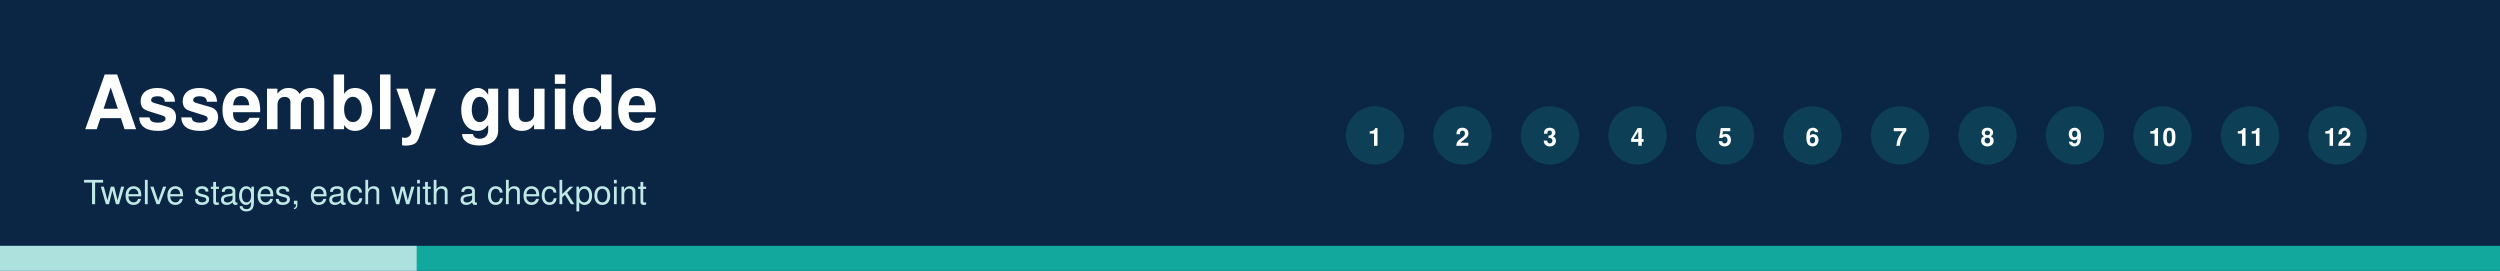
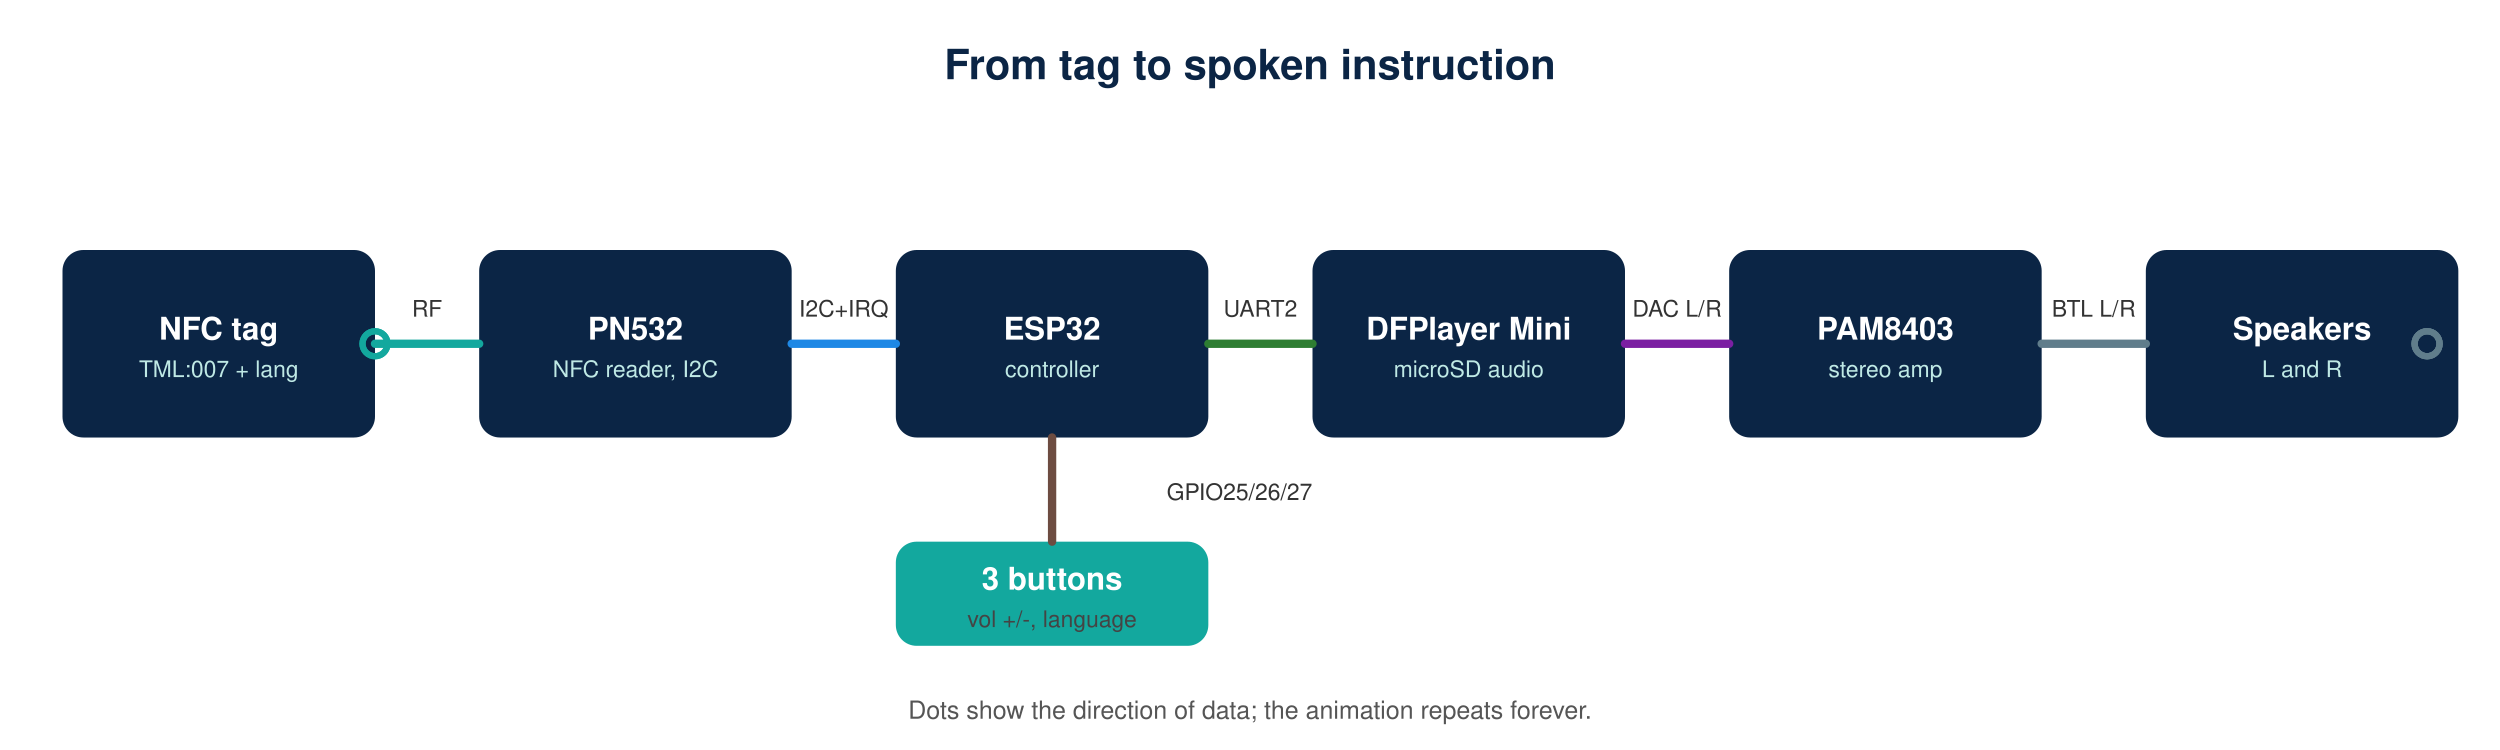
- <svg xmlns="http://www.w3.org/2000/svg" viewBox="0 0 1200 130" width="1200" height="130" font-family="Helvetica, Arial, sans-serif">
-   <rect width="1200" height="130" fill="#0B2545" />
-   <text x="40" y="62" font-size="36" fill="#fff" text-anchor="start" font-weight="700">Assembly guide</text>
-   <text x="40" y="98" font-size="16" fill="#bfe9e5" text-anchor="start">Twelve stages, each with a checkpoint</text>
-   <circle cx="660" cy="65" r="14" fill="#13A89E" opacity="0.2">
-     <animate attributeName="opacity" values="0.2;1;0.2" dur="6s" begin="0.0s" repeatCount="indefinite" />
+ <svg xmlns="http://www.w3.org/2000/svg" viewBox="0 0 1200 360" width="1200" height="360" font-family="Helvetica, Arial, sans-serif">
+   <rect width="1200" height="360" fill="#ffffff" />
+   <text x="600" y="38" font-size="20" fill="#0B2545" text-anchor="middle" font-weight="700">From tag to spoken instruction</text>
+   <rect x="30" y="120" width="150" height="90" rx="10" fill="#0B2545" />
+   <text x="105.0" y="163.0" font-size="15" fill="#fff" text-anchor="middle" font-weight="700">NFC tag</text>
+   <text x="105.0" y="181.0" font-size="11" fill="#bfe9e5" text-anchor="middle">TML:007 + lang</text>
+   <rect x="230" y="120" width="150" height="90" rx="10" fill="#0B2545" />
+   <text x="305.0" y="163.0" font-size="15" fill="#fff" text-anchor="middle" font-weight="700">PN532</text>
+   <text x="305.0" y="181.0" font-size="11" fill="#bfe9e5" text-anchor="middle">NFC reader, I2C</text>
+   <rect x="430" y="120" width="150" height="90" rx="10" fill="#0B2545" />
+   <text x="505.0" y="163.0" font-size="15" fill="#fff" text-anchor="middle" font-weight="700">ESP32</text>
+   <text x="505.0" y="181.0" font-size="11" fill="#bfe9e5" text-anchor="middle">controller</text>
+   <rect x="630" y="120" width="150" height="90" rx="10" fill="#0B2545" />
+   <text x="705.0" y="163.0" font-size="15" fill="#fff" text-anchor="middle" font-weight="700">DFPlayer Mini</text>
+   <text x="705.0" y="181.0" font-size="11" fill="#bfe9e5" text-anchor="middle">microSD audio</text>
+   <rect x="830" y="120" width="150" height="90" rx="10" fill="#0B2545" />
+   <text x="905.0" y="163.0" font-size="15" fill="#fff" text-anchor="middle" font-weight="700">PAM8403</text>
+   <text x="905.0" y="181.0" font-size="11" fill="#bfe9e5" text-anchor="middle">stereo amp</text>
+   <rect x="1030" y="120" width="150" height="90" rx="10" fill="#0B2545" />
+   <text x="1105.0" y="163.0" font-size="15" fill="#fff" text-anchor="middle" font-weight="700">Speakers</text>
+   <text x="1105.0" y="181.0" font-size="11" fill="#bfe9e5" text-anchor="middle">L and R</text>
+   <line x1="180" y1="165" x2="230" y2="165" stroke="#13A89E" stroke-width="4" stroke-linecap="round" />
+   <text x="205.0" y="152" font-size="11" fill="#333" text-anchor="middle">RF</text>
+   <line x1="380" y1="165" x2="430" y2="165" stroke="#1E88E5" stroke-width="4" stroke-linecap="round" />
+   <text x="405.0" y="152" font-size="11" fill="#333" text-anchor="middle">I2C+IRQ</text>
+   <line x1="580" y1="165" x2="630" y2="165" stroke="#2E7D32" stroke-width="4" stroke-linecap="round" />
+   <text x="605.0" y="152" font-size="11" fill="#333" text-anchor="middle">UART2</text>
+   <line x1="780" y1="165" x2="830" y2="165" stroke="#7B1FA2" stroke-width="4" stroke-linecap="round" />
+   <text x="805.0" y="152" font-size="11" fill="#333" text-anchor="middle">DAC L/R</text>
+   <line x1="980" y1="165" x2="1030" y2="165" stroke="#607D8B" stroke-width="4" stroke-linecap="round" />
+   <text x="1005.0" y="152" font-size="11" fill="#333" text-anchor="middle">BTL L/R</text>
+   <circle r="7" fill="#13A89E" opacity="0">
+     <animateMotion dur="8.0s" repeatCount="indefinite" path="M180,165 L230,165" keyPoints="0;0;1;1" keyTimes="0;0;0.106;1" calcMode="linear" />
+     <animate attributeName="opacity" dur="8.0s" repeatCount="indefinite" values="0;0;1;1;0;0" keyTimes="0;0;0.001;0.106;0.107;1" />
  </circle>
-   <text x="660" y="70" font-size="12" fill="#fff" text-anchor="middle" font-weight="700">1</text>
-   <circle cx="702" cy="65" r="14" fill="#13A89E" opacity="0.2">
-     <animate attributeName="opacity" values="0.2;1;0.2" dur="6s" begin="0.5s" repeatCount="indefinite" />
+   <circle r="7" fill="#1E88E5" opacity="0">
+     <animateMotion dur="8.0s" repeatCount="indefinite" path="M380,165 L430,165" keyPoints="0;0;1;1" keyTimes="0;0.125;0.231;1" calcMode="linear" />
+     <animate attributeName="opacity" dur="8.0s" repeatCount="indefinite" values="0;0;1;1;0;0" keyTimes="0;0.125;0.126;0.231;0.232;1" />
  </circle>
-   <text x="702" y="70" font-size="12" fill="#fff" text-anchor="middle" font-weight="700">2</text>
-   <circle cx="744" cy="65" r="14" fill="#13A89E" opacity="0.2">
-     <animate attributeName="opacity" values="0.2;1;0.2" dur="6s" begin="1.0s" repeatCount="indefinite" />
+   <circle r="7" fill="#2E7D32" opacity="0">
+     <animateMotion dur="8.0s" repeatCount="indefinite" path="M580,165 L630,165" keyPoints="0;0;1;1" keyTimes="0;0.25;0.356;1" calcMode="linear" />
+     <animate attributeName="opacity" dur="8.0s" repeatCount="indefinite" values="0;0;1;1;0;0" keyTimes="0;0.25;0.251;0.356;0.357;1" />
  </circle>
-   <text x="744" y="70" font-size="12" fill="#fff" text-anchor="middle" font-weight="700">3</text>
-   <circle cx="786" cy="65" r="14" fill="#13A89E" opacity="0.2">
-     <animate attributeName="opacity" values="0.2;1;0.2" dur="6s" begin="1.5s" repeatCount="indefinite" />
+   <circle r="7" fill="#7B1FA2" opacity="0">
+     <animateMotion dur="8.0s" repeatCount="indefinite" path="M780,165 L830,165" keyPoints="0;0;1;1" keyTimes="0;0.375;0.481;1" calcMode="linear" />
+     <animate attributeName="opacity" dur="8.0s" repeatCount="indefinite" values="0;0;1;1;0;0" keyTimes="0;0.375;0.376;0.481;0.482;1" />
  </circle>
-   <text x="786" y="70" font-size="12" fill="#fff" text-anchor="middle" font-weight="700">4</text>
-   <circle cx="828" cy="65" r="14" fill="#13A89E" opacity="0.2">
-     <animate attributeName="opacity" values="0.2;1;0.2" dur="6s" begin="2.0s" repeatCount="indefinite" />
+   <circle r="7" fill="#607D8B" opacity="0">
+     <animateMotion dur="8.0s" repeatCount="indefinite" path="M980,165 L1030,165" keyPoints="0;0;1;1" keyTimes="0;0.5;0.606;1" calcMode="linear" />
+     <animate attributeName="opacity" dur="8.0s" repeatCount="indefinite" values="0;0;1;1;0;0" keyTimes="0;0.5;0.501;0.606;0.607;1" />
  </circle>
-   <text x="828" y="70" font-size="12" fill="#fff" text-anchor="middle" font-weight="700">5</text>
-   <circle cx="870" cy="65" r="14" fill="#13A89E" opacity="0.2">
-     <animate attributeName="opacity" values="0.2;1;0.2" dur="6s" begin="2.5s" repeatCount="indefinite" />
+   <rect x="430" y="260" width="150" height="50" rx="10" fill="#13A89E" />
+   <text x="505.0" y="283.0" font-size="15" fill="#fff" text-anchor="middle" font-weight="700">3 buttons</text>
+   <text x="505.0" y="301.0" font-size="11" fill="#444" text-anchor="middle">vol +/-, language</text>
+   <line x1="505" y1="260" x2="505" y2="210" stroke="#6D4C41" stroke-width="4" stroke-linecap="round" />
+   <text x="560" y="240" font-size="11" fill="#333" text-anchor="start">GPIO25/26/27</text>
+   <circle r="7" fill="#6D4C41" opacity="0">
+     <animateMotion dur="8.0s" repeatCount="indefinite" path="M505,260 L505,210" keyPoints="0;0;1;1" keyTimes="0;0.75;0.856;1" calcMode="linear" />
+     <animate attributeName="opacity" dur="8.0s" repeatCount="indefinite" values="0;0;1;1;0;0" keyTimes="0;0.75;0.751;0.856;0.857;1" />
  </circle>
-   <text x="870" y="70" font-size="12" fill="#fff" text-anchor="middle" font-weight="700">6</text>
-   <circle cx="912" cy="65" r="14" fill="#13A89E" opacity="0.2">
-     <animate attributeName="opacity" values="0.2;1;0.2" dur="6s" begin="3.0s" repeatCount="indefinite" />
+   <circle cx="180" cy="165" r="6" fill="none" stroke="#13A89E" stroke-width="3">
+     <animate attributeName="r" values="6;34" dur="2.4s" begin="0.00s" repeatCount="indefinite" />
+     <animate attributeName="opacity" values="0.9;0" dur="2.4s" begin="0.00s" repeatCount="indefinite" />
  </circle>
-   <text x="912" y="70" font-size="12" fill="#fff" text-anchor="middle" font-weight="700">7</text>
-   <circle cx="954" cy="65" r="14" fill="#13A89E" opacity="0.2">
-     <animate attributeName="opacity" values="0.2;1;0.2" dur="6s" begin="3.5s" repeatCount="indefinite" />
+   <circle cx="180" cy="165" r="6" fill="none" stroke="#13A89E" stroke-width="3">
+     <animate attributeName="r" values="6;34" dur="2.4s" begin="1.20s" repeatCount="indefinite" />
+     <animate attributeName="opacity" values="0.9;0" dur="2.4s" begin="1.20s" repeatCount="indefinite" />
  </circle>
-   <text x="954" y="70" font-size="12" fill="#fff" text-anchor="middle" font-weight="700">8</text>
-   <circle cx="996" cy="65" r="14" fill="#13A89E" opacity="0.2">
-     <animate attributeName="opacity" values="0.2;1;0.2" dur="6s" begin="4.0s" repeatCount="indefinite" />
+   <circle cx="1165" cy="165" r="6" fill="none" stroke="#607D8B" stroke-width="3">
+     <animate attributeName="r" values="6;30" dur="2.4s" begin="0.00s" repeatCount="indefinite" />
+     <animate attributeName="opacity" values="0.9;0" dur="2.4s" begin="0.00s" repeatCount="indefinite" />
  </circle>
-   <text x="996" y="70" font-size="12" fill="#fff" text-anchor="middle" font-weight="700">9</text>
-   <circle cx="1038" cy="65" r="14" fill="#13A89E" opacity="0.2">
-     <animate attributeName="opacity" values="0.2;1;0.2" dur="6s" begin="4.5s" repeatCount="indefinite" />
+   <circle cx="1165" cy="165" r="6" fill="none" stroke="#607D8B" stroke-width="3">
+     <animate attributeName="r" values="6;30" dur="2.4s" begin="0.80s" repeatCount="indefinite" />
+     <animate attributeName="opacity" values="0.9;0" dur="2.4s" begin="0.80s" repeatCount="indefinite" />
  </circle>
-   <text x="1038" y="70" font-size="12" fill="#fff" text-anchor="middle" font-weight="700">10</text>
-   <circle cx="1080" cy="65" r="14" fill="#13A89E" opacity="0.2">
-     <animate attributeName="opacity" values="0.2;1;0.2" dur="6s" begin="5.0s" repeatCount="indefinite" />
+   <circle cx="1165" cy="165" r="6" fill="none" stroke="#607D8B" stroke-width="3">
+     <animate attributeName="r" values="6;30" dur="2.4s" begin="1.60s" repeatCount="indefinite" />
+     <animate attributeName="opacity" values="0.9;0" dur="2.4s" begin="1.60s" repeatCount="indefinite" />
  </circle>
-   <text x="1080" y="70" font-size="12" fill="#fff" text-anchor="middle" font-weight="700">11</text>
-   <circle cx="1122" cy="65" r="14" fill="#13A89E" opacity="0.2">
-     <animate attributeName="opacity" values="0.2;1;0.2" dur="6s" begin="5.5s" repeatCount="indefinite" />
-   </circle>
-   <text x="1122" y="70" font-size="12" fill="#fff" text-anchor="middle" font-weight="700">12</text>
-   <rect x="0" y="118" width="1200" height="12" fill="#13A89E" />
-   <rect x="0" y="118" width="200" height="12" fill="#fff" opacity="0.65">
-     <animate attributeName="x" values="-200;1200" dur="4s" repeatCount="indefinite" />
-   </rect>
+   <text x="600" y="345" font-size="12" fill="#555" text-anchor="middle">Dots show the direction of data; the animation repeats forever.</text>
</svg>
